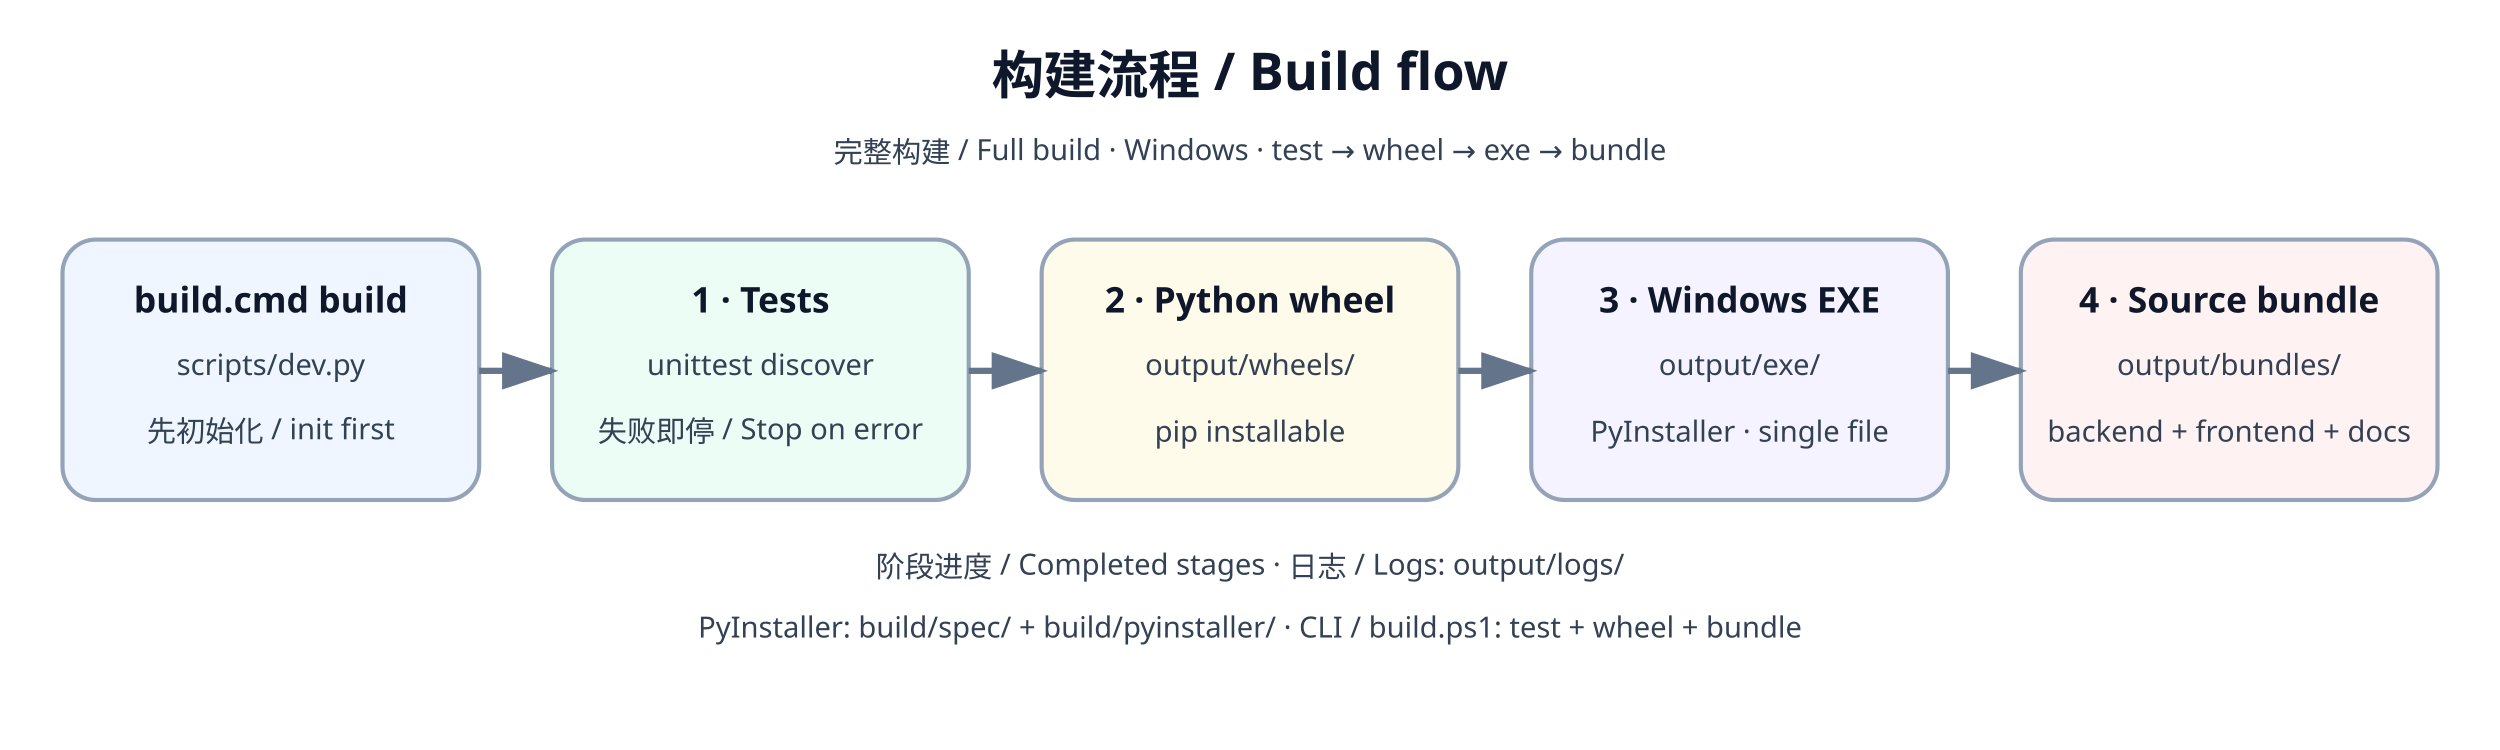
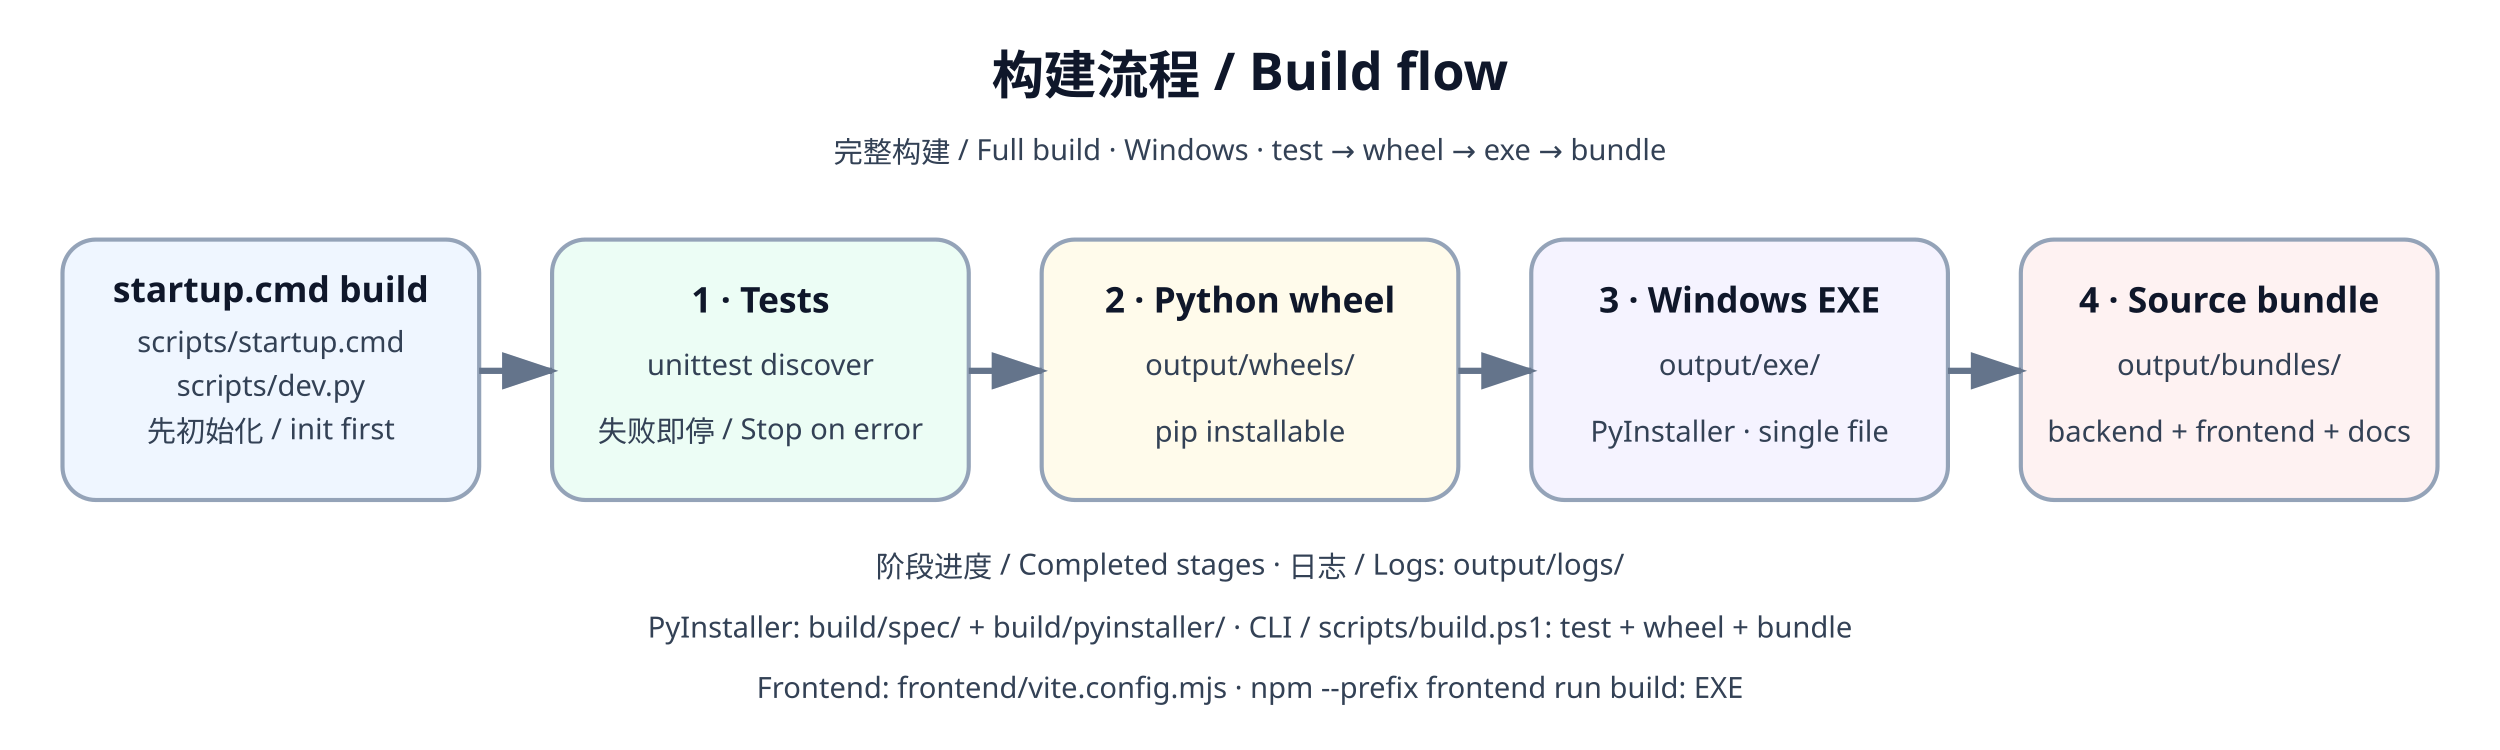
<svg xmlns="http://www.w3.org/2000/svg" width="1200" height="360" viewBox="0 0 1200 360" role="img" aria-labelledby="title desc">
  <defs>
    <marker id="arrow" markerWidth="10" markerHeight="10" refX="8" refY="3" orient="auto">
      <path d="M0,0 L0,6 L9,3 z" fill="#64748b" />
    </marker>
    <style>
      .title { font: 700 25px 'Segoe UI', sans-serif; fill: #0f172a; }
      .label { font: 700 17px 'Segoe UI', sans-serif; fill: #0f172a; }
      .text { font: 14px 'Segoe UI', sans-serif; fill: #334155; }
      .box { stroke: #94a3b8; stroke-width: 2; rx: 16; }
      .line { stroke: #64748b; stroke-width: 3; fill: none; marker-end: url(#arrow); }
    </style>
  </defs>
  <rect width="1200" height="360" fill="#ffffff" />
  <text x="600" y="45" text-anchor="middle" class="title">构建流程 / Build flow</text>
  <text x="600" y="78" text-anchor="middle" class="text">完整构建 / Full build · Windows · test → wheel → exe → bundle</text>
  <rect x="30" y="115" width="200" height="125" class="box" fill="#eff6ff" />
-   <text x="130" y="150" text-anchor="middle" class="label">build.cmd build</text>
-   <text x="130" y="180" text-anchor="middle" class="text">scripts/dev.py</text>
+   <text x="130" y="145" text-anchor="middle" class="label">startup.cmd build</text>
+   <text x="130" y="169" text-anchor="middle" class="text">scripts/startup.cmd</text>
+   <text x="130" y="190" text-anchor="middle" class="text">scripts/dev.py</text>
  <text x="130" y="212" text-anchor="middle" class="text">先初始化 / init first</text>
  <rect x="265" y="115" width="200" height="125" class="box" fill="#ecfdf5" />
  <text x="365" y="150" text-anchor="middle" class="label">1 · Tests</text>
  <text x="365" y="180" text-anchor="middle" class="text">unittest discover</text>
  <text x="365" y="212" text-anchor="middle" class="text">失败即停 / Stop on error</text>
  <rect x="500" y="115" width="200" height="125" class="box" fill="#fffbeb" />
  <text x="600" y="150" text-anchor="middle" class="label">2 · Python wheel</text>
  <text x="600" y="180" text-anchor="middle" class="text">output/wheels/</text>
  <text x="600" y="212" text-anchor="middle" class="text">pip installable</text>
  <rect x="735" y="115" width="200" height="125" class="box" fill="#f5f3ff" />
  <text x="835" y="150" text-anchor="middle" class="label">3 · Windows EXE</text>
  <text x="835" y="180" text-anchor="middle" class="text">output/exe/</text>
  <text x="835" y="212" text-anchor="middle" class="text">PyInstaller · single file</text>
  <rect x="970" y="115" width="200" height="125" class="box" fill="#fef2f2" />
  <text x="1070" y="150" text-anchor="middle" class="label">4 · Source bundle</text>
  <text x="1070" y="180" text-anchor="middle" class="text">output/bundles/</text>
  <text x="1070" y="212" text-anchor="middle" class="text">backend + frontend + docs</text>
  <path d="M230 178 H265" class="line" />
  <path d="M465 178 H500" class="line" />
  <path d="M700 178 H735" class="line" />
  <path d="M935 178 H970" class="line" />
  <text x="600" y="277" text-anchor="middle" class="text">阶段进度 / Completed stages · 日志 / Logs: output/logs/</text>
-   <text x="600" y="306" text-anchor="middle" class="text">PyInstaller: build/spec/ + build/pyinstaller/ · CLI / build.ps1: test + wheel + bundle</text>
+   <text x="600" y="306" text-anchor="middle" class="text">PyInstaller: build/spec/ + build/pyinstaller/ · CLI / scripts/build.ps1: test + wheel + bundle</text>
+   <text x="600" y="335" text-anchor="middle" class="text">Frontend: frontend/vite.config.mjs · npm --prefix frontend run build: EXE</text>
</svg>
